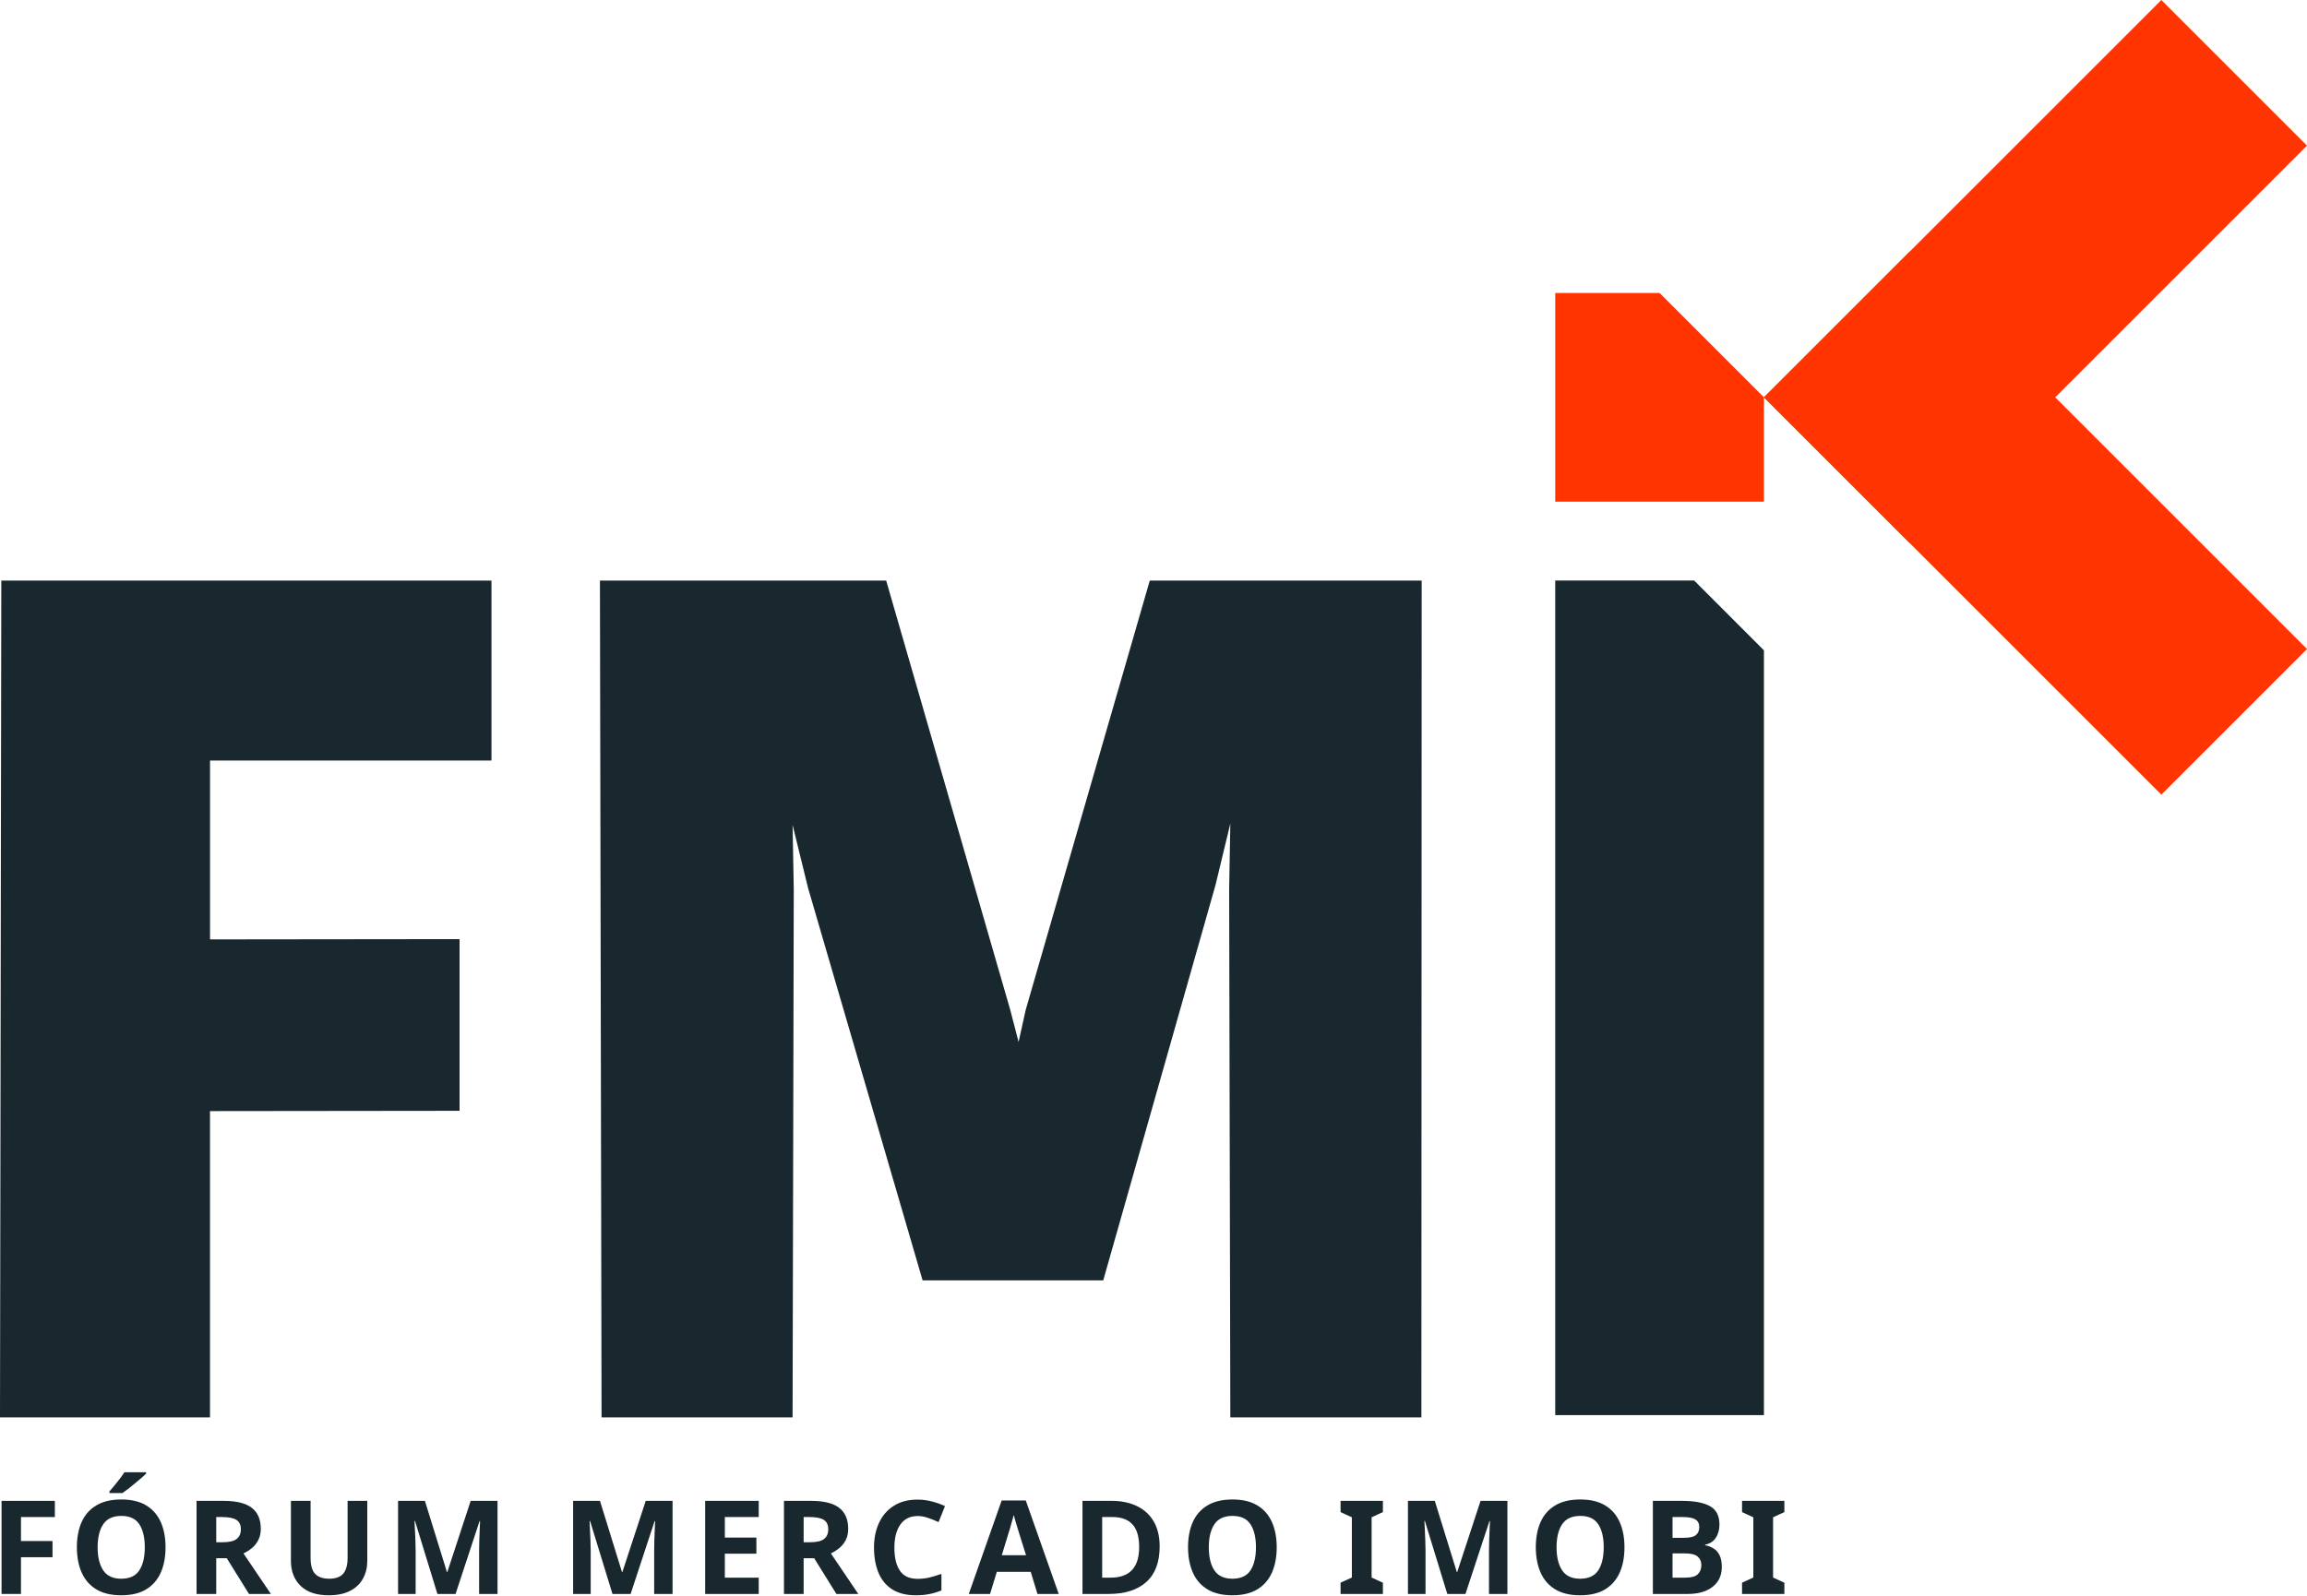
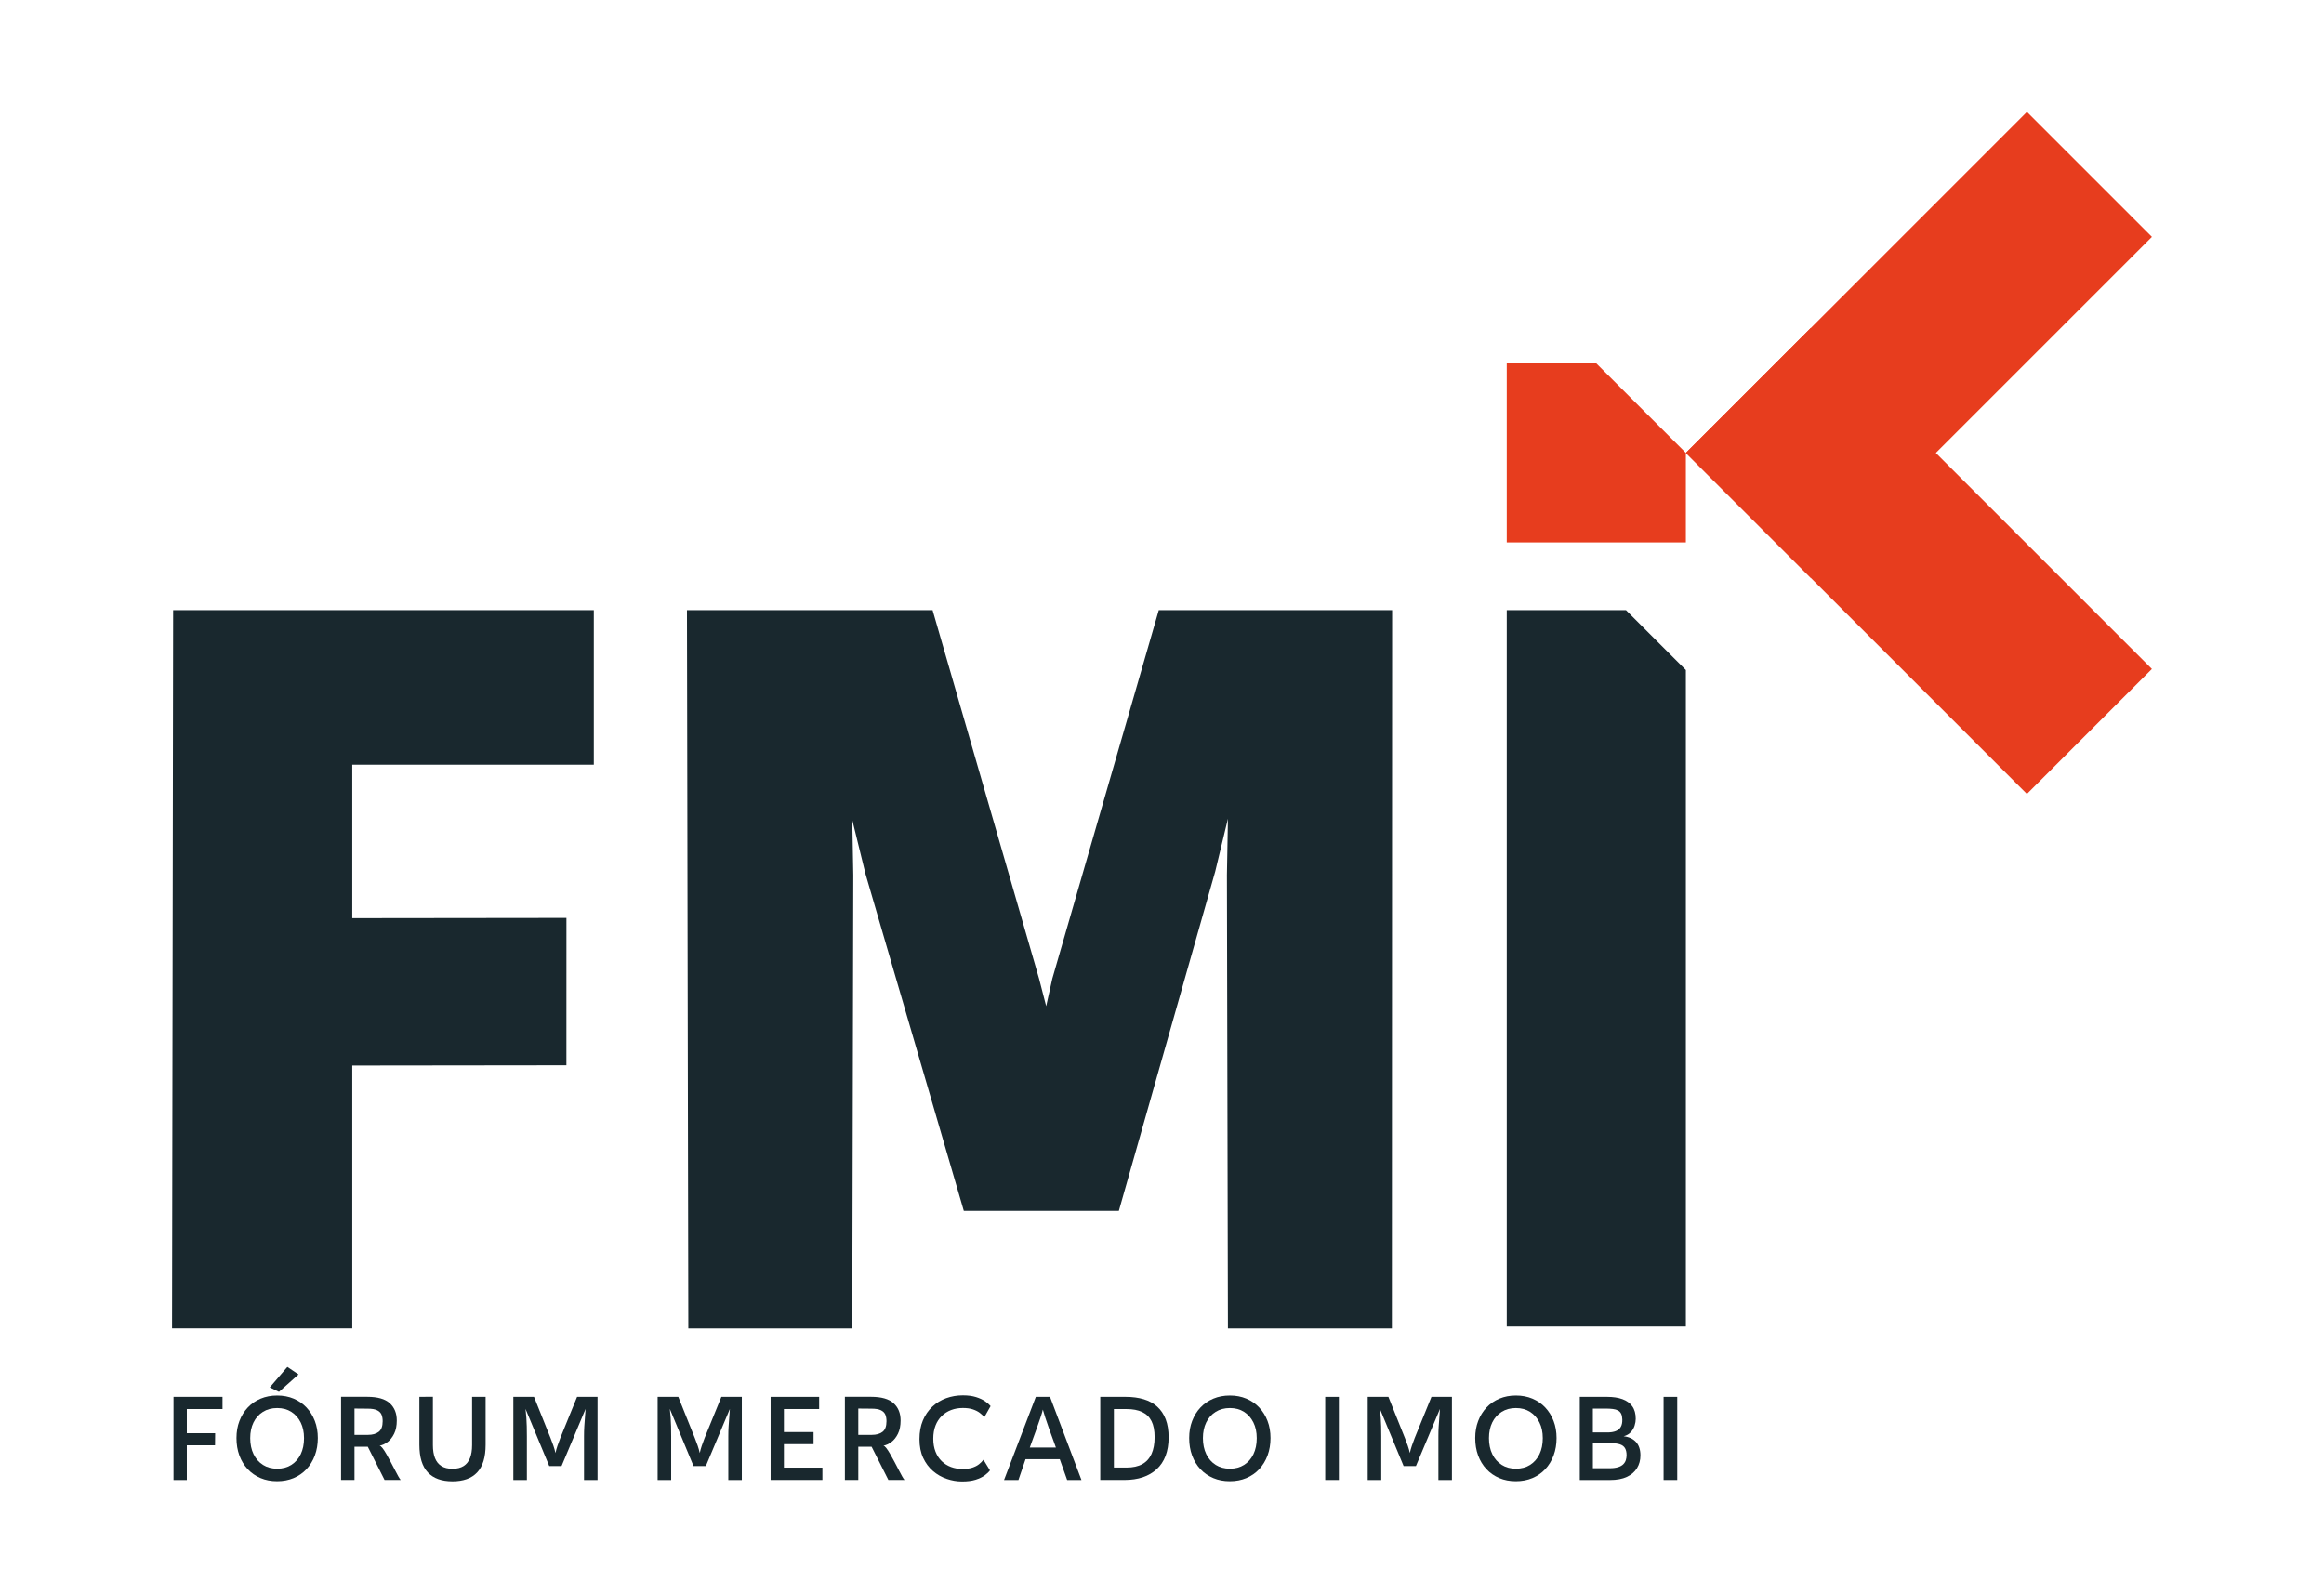
- <svg xmlns="http://www.w3.org/2000/svg" id="Camada_1" data-name="Camada 1" viewBox="0 0 567.97 392.984" version="1.1" width="567.97" height="392.984">
-   <defs id="defs34">
-     <style id="style2">
-       .cls-1, .cls-2, .cls-3, .cls-4, .cls-5 {
-         fill: none;
-       }
- 
-       .cls-6 {
-         letter-spacing: 0em;
-       }
- 
-       .cls-6, .cls-7, .cls-8, .cls-9, .cls-10, .cls-11, .cls-12, .cls-13, .cls-14 {
-         font-weight: 600;
-       }
- 
-       .cls-6, .cls-7, .cls-8, .cls-9, .cls-11, .cls-12, .cls-13, .cls-14 {
-         font-family: Inter-SemiBold, Inter;
-       }
- 
-       .cls-7 {
-         letter-spacing: 0em;
-       }
- 
-       .cls-8 {
-         letter-spacing: 0em;
-       }
- 
-       .cls-15 {
-         fill: #1b282d;
-       }
- 
-       .cls-16, .cls-10 {
-         fill: #19282e;
-       }
- 
-       .cls-9 {
-         letter-spacing: .03em;
-       }
- 
-       .cls-17 {
-         fill: #ff3400;
-       }
- 
-       .cls-18 {
-         letter-spacing: .04em;
-       }
- 
-       .cls-18, .cls-19, .cls-20, .cls-21, .cls-22, .cls-23, .cls-24, .cls-25, .cls-26 {
-         font-family: Inter-Regular, Inter;
-       }
- 
-       .cls-19 {
-         letter-spacing: .04em;
-       }
- 
-       .cls-20 {
-         letter-spacing: 0em;
-       }
- 
-       .cls-21 {
-         letter-spacing: 0em;
-       }
- 
-       .cls-27 {
-         clip-path: url(#clippath-1);
-       }
- 
-       .cls-28 {
-         clip-path: url(#clippath-3);
-       }
- 
-       .cls-29 {
-         clip-path: url(#clippath-4);
-       }
- 
-       .cls-30 {
-         clip-path: url(#clippath-2);
-       }
- 
-       .cls-31 {
-         clip-path: url(#clippath-7);
-       }
- 
-       .cls-32 {
-         clip-path: url(#clippath-6);
-       }
- 
-       .cls-33 {
-         clip-path: url(#clippath-9);
-       }
- 
-       .cls-34 {
-         clip-path: url(#clippath-8);
-       }
- 
-       .cls-35 {
-         clip-path: url(#clippath-5);
-       }
- 
-       .cls-22 {
-         letter-spacing: 0em;
-       }
- 
-       .cls-23 {
-         letter-spacing: 0em;
+ <svg xmlns="http://www.w3.org/2000/svg" id="Camada_1" data-name="Camada 1" viewBox="0 0 830.12 569.22">
+   <defs>
+     <style>
+       .cls-1 {
+         fill: #e73d1e;
      }

      .cls-2 {
-         stroke: #fb5120;
-       }
- 
-       .cls-2, .cls-5 {
-         stroke-miterlimit: 10;
-         stroke-width: 2px;
-       }
- 
-       .cls-36 {
-         font-size: 20px;
-       }
- 
-       .cls-3 {
-         stroke: #3a3a3a;
-       }
- 
-       .cls-3, .cls-4 {
-         stroke-width: .7px;
-       }
- 
-       .cls-4 {
-         stroke: #769bb2;
-       }
- 
-       .cls-37 {
-         fill: #d7d3ff;
-       }
- 
-       .cls-38 {
-         font-family: Inter-Bold, Inter;
-         font-weight: 700;
-       }
- 
-       .cls-38, .cls-14 {
-         fill: #3a3a3a;
-       }
- 
-       .cls-10 {
-         font-family: KitSans-SemiBold, 'Kit Sans';
-         font-size: 32.09px;
-         font-variation-settings: 'wght' 600;
-       }
- 
-       .cls-5 {
-         stroke: #fc5120;
-       }
- 
-       .cls-39 {
-         fill: #f7f7f7;
-       }
- 
-       .cls-11 {
-         letter-spacing: .16em;
-       }
- 
-       .cls-12 {
-         letter-spacing: .16em;
-       }
- 
-       .cls-40 {
-         fill: #1e3038;
-       }
- 
-       .cls-41 {
-         letter-spacing: -.02em;
-       }
- 
-       .cls-42 {
-         letter-spacing: -.04em;
-       }
- 
-       .cls-43 {
-         letter-spacing: -.04em;
-       }
- 
-       .cls-44 {
-         letter-spacing: -.03em;
-       }
- 
-       .cls-45 {
-         letter-spacing: -.03em;
-       }
- 
-       .cls-25 {
-         letter-spacing: .18em;
-       }
- 
-       .cls-26 {
-         letter-spacing: .18em;
-       }
- 
-       .cls-46 {
-         fill: #fff9c1;
-       }
- 
-       .cls-47 {
-         letter-spacing: .11em;
-       }
- 
-       .cls-48 {
-         letter-spacing: .07em;
-       }
- 
-       .cls-49 {
-         letter-spacing: .07em;
-       }
- 
-       .cls-50 {
-         letter-spacing: .07em;
-       }
- 
-       .cls-51 {
-         letter-spacing: .09em;
-       }
- 
-       .cls-52 {
-         letter-spacing: .07em;
-       }
- 
-       .cls-53 {
-         letter-spacing: .08em;
-       }
- 
-       .cls-54 {
-         letter-spacing: .07em;
-       }
- 
-       .cls-55 {
-         letter-spacing: .02em;
-       }
- 
-       .cls-56 {
-         letter-spacing: .03em;
-       }
- 
-       .cls-57 {
-         letter-spacing: .02em;
-       }
- 
-       .cls-58 {
-         letter-spacing: .02em;
-       }
- 
-       .cls-59 {
-         clip-path: url(#clippath);
-       }
- 
-       .cls-60 {
-         letter-spacing: .05em;
-       }
- 
-       .cls-61 {
-         letter-spacing: .05em;
-       }
- 
-       .cls-62 {
-         letter-spacing: .05em;
-       }
- 
-       .cls-63 {
-         letter-spacing: .06em;
-       }
- 
-       .cls-14 {
-         font-size: 12px;
+         fill: #19282e;
      }
    </style>
-     <clipPath id="clippath">
-       <rect class="cls-1" width="1920" height="1080" id="rect4" x="0" y="0" />
-     </clipPath>
-     <clipPath id="clippath-1">
-       <rect class="cls-1" width="1920" height="1080" id="rect7" x="0" y="0" />
-     </clipPath>
-     <clipPath id="clippath-2">
-       <rect class="cls-1" x="-1940" width="1920" height="1080" id="rect10" y="0" />
-     </clipPath>
-     <clipPath id="clippath-3">
-       <rect class="cls-1" width="1920" height="1080" id="rect13" x="0" y="0" />
-     </clipPath>
-     <clipPath id="clippath-4">
-       <rect class="cls-1" x="1940" y="1100" width="960" height="1080" id="rect16" />
-     </clipPath>
-     <clipPath id="clippath-5">
-       <rect class="cls-1" x="-1980" y="1140" width="1920" height="1080" id="rect19" />
-     </clipPath>
-     <clipPath id="clippath-6">
-       <rect class="cls-1" x="420" y="720" width="1080" height="1920" transform="rotate(90,960,1680)" id="rect22" />
-     </clipPath>
-     <clipPath id="clippath-7">
-       <rect class="cls-1" x="1980" y="1140" width="1920" height="1080" id="rect25" />
-     </clipPath>
-     <clipPath id="clippath-8">
-       <rect class="cls-1" x="2400" y="1860" width="1080" height="1920" transform="rotate(90,2940,2820)" id="rect28" />
-     </clipPath>
-     <clipPath id="clippath-9">
-       <rect class="cls-1" x="4380" y="1860" width="1080" height="1920" transform="rotate(90,4920,2820)" id="rect31" />
-     </clipPath>
  </defs>
-   <g id="g756" transform="translate(-215.54,-357.87)">
-     <g id="g732">
-       <path class="cls-16" d="m 267.24,589.21 61.44,-0.07 v 42.28 c 0,0 -61.44,0.07 -61.44,0.07 v 75.43 h -51.7 l 0.32,-206.08 h 120.68 v 44.33 h -69.29 v 44.04 z" id="path716" />
-       <path class="cls-16" d="m 565.47,706.92 h -47.03 l -0.29,-130.1 0.29,-16.15 -3.64,15.12 -27.65,97.39 h -44.47 l -28.19,-96.6 -3.82,-15.56 0.29,15.86 -0.29,130.04 h -47.03 l -0.4,-206.08 h 70.47 l 30.54,105.7 2.06,7.93 1.76,-7.93 30.54,-105.7 h 66.94 l -0.07,206.08 z" id="path718" />
-       <polygon class="cls-16" points="598.43,706.36 649.81,706.36 649.81,518.02 632.63,500.83 598.43,500.83 " id="polygon720" />
-       <g id="g730">
-         <polygon class="cls-17" points="649.81,455.72 624.12,430.03 598.43,430.03 598.43,481.41 649.81,481.41 " id="polygon722" />
-         <g id="g728">
-           <path class="cls-17" d="m 783.51,393.73 -97.84,97.84 -35.86,-35.86 97.84,-97.84 z" id="path724" />
-           <path class="cls-17" d="m 747.65,553.56 -97.84,-97.84 35.86,-35.86 97.84,97.84 z" id="path726" />
-         </g>
-       </g>
+   <g>
+     <polygon class="cls-1" points="538.2 193.79 602.18 193.79 602.18 161.81 570.19 129.82 538.2 129.82 538.2 193.79" />
+     <rect class="cls-1" x="599.27" y="91.65" width="172.29" height="63.14" transform="translate(113.63 520.75) rotate(-45)" />
+     <rect class="cls-1" x="653.84" y="114.25" width="63.14" height="172.29" transform="translate(59.05 543.36) rotate(-45)" />
+   </g>
+   <g>
+     <polygon class="cls-2" points="125.83 328.02 202.33 327.93 202.32 380.57 125.83 380.66 125.83 474.57 61.46 474.57 61.85 217.98 212.11 217.98 212.11 273.18 125.83 273.18 125.83 328.02" />
+     <polygon class="cls-2" points="497.17 474.58 438.61 474.58 438.25 312.59 438.61 292.48 434.08 311.31 399.65 432.58 344.27 432.58 309.18 312.3 304.43 292.92 304.79 312.66 304.43 474.58 245.87 474.58 245.38 217.98 333.12 217.98 371.14 349.59 373.69 359.46 375.89 349.59 413.91 217.98 497.26 217.98 497.17 474.58" />
+     <polygon class="cls-2" points="580.79 217.98 538.2 217.98 538.2 473.89 602.18 473.89 602.18 239.37 580.79 217.98" />
+     <g>
+       <path class="cls-2" d="M61.98,528.72v-29.69h17.5v4.35h-14.22l1.48-1.4v10.91l-1.4-.88h11.51l-.04,4.32h-11.35l1.28-.56v12.95h-4.75Z" />
+       <path class="cls-2" d="M98.97,529.16c-2.16,0-4.12-.37-5.89-1.12-1.77-.75-3.3-1.8-4.59-3.18s-2.28-3-2.98-4.89-1.04-3.97-1.04-6.23.35-4.24,1.06-6.09c.71-1.85,1.7-3.46,2.98-4.82,1.28-1.36,2.81-2.41,4.59-3.16,1.78-.75,3.76-1.12,5.91-1.12s4.12.37,5.89,1.12c1.77.75,3.3,1.8,4.58,3.16,1.28,1.36,2.27,2.96,2.98,4.82.71,1.85,1.06,3.88,1.06,6.09s-.35,4.34-1.06,6.23c-.71,1.89-1.7,3.52-2.98,4.89s-2.81,2.43-4.59,3.18c-1.79.75-3.76,1.12-5.91,1.12ZM99.01,524.69c1.94,0,3.64-.45,5.07-1.36s2.55-2.18,3.34-3.82c.79-1.64,1.18-3.55,1.18-5.73s-.4-4-1.2-5.61c-.8-1.61-1.91-2.87-3.34-3.78-1.43-.91-3.11-1.36-5.05-1.36s-3.64.45-5.09,1.36c-1.45.91-2.57,2.17-3.36,3.78-.79,1.61-1.18,3.48-1.18,5.61s.4,4.1,1.2,5.73c.8,1.64,1.92,2.91,3.36,3.82s3.13,1.36,5.07,1.36ZM99.65,497.24l-3.28-1.6,6.27-7.31,4,2.68-6.99,6.23Z" />
+       <path class="cls-2" d="M137.37,528.72l-5.99-11.87h-6.19v-4.24h6.23c1.6,0,2.88-.35,3.83-1.06.96-.71,1.44-1.98,1.44-3.82,0-.88-.13-1.65-.4-2.32s-.79-1.19-1.56-1.58c-.77-.39-1.92-.58-3.44-.58l-4.67-.04v25.49h-4.79v-29.69h9.35c3.68,0,6.35.76,8.03,2.28,1.68,1.52,2.52,3.58,2.52,6.19,0,1.87-.31,3.44-.94,4.71-.63,1.28-1.41,2.27-2.36,2.98-.95.71-1.9,1.14-2.86,1.3.29.03.65.32,1.08.88s.89,1.27,1.38,2.14c.49.87,1,1.79,1.52,2.76.52.97,1.01,1.92,1.48,2.84.47.92.88,1.71,1.26,2.36.37.65.65,1.07.84,1.26h-5.75Z" />
+       <path class="cls-2" d="M161.63,529.2c-1.92,0-3.61-.26-5.07-.78-1.47-.52-2.7-1.31-3.72-2.38-1.01-1.07-1.77-2.42-2.28-4.08-.51-1.65-.76-3.6-.76-5.83v-17.1l4.83-.04v17.26c0,1.84.25,3.38.74,4.63.49,1.25,1.25,2.2,2.28,2.86,1.02.65,2.35.98,3.98.98s2.95-.33,3.98-.98c1.02-.65,1.78-1.6,2.28-2.86.49-1.25.74-2.8.74-4.63v-17.22h4.83v17.1c0,2.24-.25,4.18-.76,5.83-.51,1.65-1.27,3.01-2.28,4.08-1.01,1.07-2.25,1.86-3.72,2.38-1.47.52-3.16.78-5.07.78Z" />
+       <path class="cls-2" d="M183.36,528.72v-29.69h7.39l5.91,14.74c.35.85.68,1.75,1,2.68.32.93.57,1.81.76,2.64.16-.83.4-1.7.72-2.62.32-.92.65-1.83,1-2.74l5.99-14.7h7.31v29.69h-4.83v-15.5c0-1.36.03-2.56.1-3.6s.14-2.05.22-3.04c.08-.98.16-2.06.24-3.24l-8.59,20.42h-4.39l-8.47-20.42c.13,1.15.23,2.22.3,3.22.07,1,.11,2.02.14,3.06.03,1.04.04,2.24.04,3.6v15.5h-4.83Z" />
+       <path class="cls-2" d="M234.9,528.72v-29.69h7.39l5.91,14.74c.35.85.68,1.75,1,2.68.32.93.57,1.81.76,2.64.16-.83.4-1.7.72-2.62.32-.92.65-1.83,1-2.74l5.99-14.7h7.31v29.69h-4.83v-15.5c0-1.36.03-2.56.1-3.6s.14-2.05.22-3.04c.08-.98.16-2.06.24-3.24l-8.59,20.42h-4.39l-8.47-20.42c.13,1.15.23,2.22.3,3.22.07,1,.11,2.02.14,3.06.03,1.04.04,2.24.04,3.6v15.5h-4.83Z" />
+       <path class="cls-2" d="M275.26,528.72v-29.69h17.34v4.35h-12.59v8.23h10.59v4.31h-10.59v8.39h13.75v4.4h-18.5Z" />
+       <path class="cls-2" d="M317.33,528.72l-5.99-11.87h-6.19v-4.24h6.23c1.6,0,2.88-.35,3.83-1.06.96-.71,1.44-1.98,1.44-3.82,0-.88-.13-1.65-.4-2.32s-.79-1.19-1.56-1.58c-.77-.39-1.92-.58-3.44-.58l-4.67-.04v25.49h-4.79v-29.69h9.35c3.68,0,6.35.76,8.03,2.28,1.68,1.52,2.52,3.58,2.52,6.19,0,1.87-.31,3.44-.94,4.71-.63,1.28-1.41,2.27-2.36,2.98-.95.71-1.9,1.14-2.86,1.3.29.03.65.32,1.08.88s.89,1.27,1.38,2.14c.49.87,1,1.79,1.52,2.76.52.97,1.01,1.92,1.48,2.84.47.92.88,1.71,1.26,2.36.37.65.65,1.07.84,1.26h-5.75Z" />
+       <path class="cls-2" d="M351.29,521.49l2.32,3.8c-.43.59-1.06,1.19-1.9,1.8-.84.61-1.91,1.12-3.22,1.54-1.3.41-2.92.62-4.83.62s-3.66-.31-5.47-.92c-1.81-.61-3.45-1.54-4.92-2.8s-2.64-2.82-3.52-4.71c-.88-1.89-1.32-4.12-1.32-6.67s.41-4.76,1.22-6.69c.81-1.93,1.93-3.57,3.36-4.91s3.08-2.36,4.95-3.04c1.88-.68,3.87-1.02,5.97-1.02,1.84,0,3.41.21,4.71.62,1.3.41,2.38.91,3.24,1.5.85.59,1.5,1.16,1.96,1.72l-2.24,3.96c-.45-.56-1.01-1.08-1.68-1.58-.67-.49-1.48-.9-2.46-1.22s-2.15-.48-3.54-.48c-1.49,0-2.88.24-4.16.72s-2.4,1.19-3.36,2.12c-.96.93-1.71,2.08-2.24,3.44-.53,1.36-.8,2.92-.8,4.67s.27,3.31.8,4.65c.53,1.35,1.27,2.48,2.22,3.4.95.92,2.05,1.61,3.32,2.08,1.26.47,2.63.7,4.09.7s2.6-.16,3.56-.48c.96-.32,1.75-.73,2.38-1.24.63-.51,1.14-1.03,1.54-1.56Z" />
+       <path class="cls-2" d="M358.64,528.72l11.35-29.69h5.07l11.23,29.69h-5.11l-3.04-8.55-.64-2.12-2.84-7.83c-.45-1.28-.87-2.5-1.26-3.68-.39-1.17-.69-2.16-.9-2.96-.19.8-.48,1.79-.88,2.96-.4,1.17-.83,2.4-1.28,3.68l-3,8.27-.64,1.68-2.92,8.55h-5.15ZM365.24,521.29l.52-4.16h13.54l.48,4.16h-14.54Z" />
+       <path class="cls-2" d="M393.01,528.72v-29.69h9.11c2.4,0,4.54.29,6.43.86,1.89.57,3.5,1.45,4.81,2.64s2.32,2.69,3.02,4.51c.69,1.83,1.04,3.98,1.04,6.45s-.37,4.75-1.1,6.65c-.73,1.9-1.79,3.49-3.18,4.75s-3.04,2.22-4.95,2.86-4.08.96-6.47.96h-8.71ZM397.88,524.29h4.51c2.26,0,4.14-.41,5.61-1.22,1.48-.81,2.58-2.03,3.32-3.66.73-1.62,1.1-3.62,1.1-5.99s-.37-4.25-1.1-5.71-1.84-2.55-3.34-3.26c-1.49-.71-3.36-1.06-5.59-1.06h-4.51v20.9Z" />
+       <path class="cls-2" d="M439.27,529.16c-2.16,0-4.12-.37-5.89-1.12-1.77-.75-3.3-1.8-4.59-3.18s-2.28-3-2.98-4.89-1.04-3.97-1.04-6.23.35-4.24,1.06-6.09c.71-1.85,1.7-3.46,2.98-4.82,1.28-1.36,2.81-2.41,4.59-3.16,1.78-.75,3.76-1.12,5.91-1.12s4.12.37,5.89,1.12c1.77.75,3.3,1.8,4.58,3.16,1.28,1.36,2.27,2.96,2.98,4.82.71,1.85,1.06,3.88,1.06,6.09s-.35,4.34-1.06,6.23c-.71,1.89-1.7,3.52-2.98,4.89s-2.81,2.43-4.59,3.18c-1.79.75-3.76,1.12-5.91,1.12ZM439.31,524.69c1.94,0,3.64-.45,5.07-1.36s2.55-2.18,3.34-3.82c.79-1.64,1.18-3.55,1.18-5.73s-.4-4-1.2-5.61c-.8-1.61-1.91-2.87-3.34-3.78-1.43-.91-3.11-1.36-5.05-1.36s-3.64.45-5.09,1.36c-1.45.91-2.57,2.17-3.36,3.78-.79,1.61-1.18,3.48-1.18,5.61s.4,4.1,1.2,5.73c.8,1.64,1.92,2.91,3.36,3.82s3.13,1.36,5.07,1.36Z" />
+       <path class="cls-2" d="M473.36,528.72v-29.69h4.88v29.69h-4.88Z" />
+       <path class="cls-2" d="M488.54,528.72v-29.69h7.39l5.91,14.74c.35.85.68,1.75,1,2.68.32.93.57,1.81.76,2.64.16-.83.4-1.7.72-2.62.32-.92.65-1.83,1-2.74l5.99-14.7h7.31v29.69h-4.83v-15.5c0-1.36.03-2.56.1-3.6s.14-2.05.22-3.04c.08-.98.16-2.06.24-3.24l-8.59,20.42h-4.39l-8.47-20.42c.13,1.15.23,2.22.3,3.22.07,1,.11,2.02.14,3.06.03,1.04.04,2.24.04,3.6v15.5h-4.83Z" />
+       <path class="cls-2" d="M541.44,529.16c-2.16,0-4.12-.37-5.89-1.12-1.77-.75-3.3-1.8-4.59-3.18s-2.28-3-2.98-4.89-1.04-3.97-1.04-6.23.35-4.24,1.06-6.09c.71-1.85,1.7-3.46,2.98-4.82,1.28-1.36,2.81-2.41,4.59-3.16,1.78-.75,3.76-1.12,5.91-1.12s4.12.37,5.89,1.12c1.77.75,3.3,1.8,4.58,3.16,1.28,1.36,2.27,2.96,2.98,4.82.71,1.85,1.06,3.88,1.06,6.09s-.35,4.34-1.06,6.23c-.71,1.89-1.7,3.52-2.98,4.89s-2.81,2.43-4.59,3.18c-1.79.75-3.76,1.12-5.91,1.12ZM541.48,524.69c1.94,0,3.64-.45,5.07-1.36s2.55-2.18,3.34-3.82c.79-1.64,1.18-3.55,1.18-5.73s-.4-4-1.2-5.61c-.8-1.61-1.91-2.87-3.34-3.78-1.43-.91-3.11-1.36-5.05-1.36s-3.64.45-5.09,1.36c-1.45.91-2.57,2.17-3.36,3.78-.79,1.61-1.18,3.48-1.18,5.61s.4,4.1,1.2,5.73c.8,1.64,1.92,2.91,3.36,3.82s3.13,1.36,5.07,1.36Z" />
+       <path class="cls-2" d="M564.29,528.72v-29.69h9.83c2.08,0,3.88.27,5.39.82,1.52.55,2.69,1.39,3.52,2.54.83,1.15,1.24,2.64,1.24,4.48,0,.77-.13,1.58-.4,2.44s-.71,1.62-1.34,2.32c-.63.69-1.49,1.19-2.58,1.48,1.89.21,3.36.89,4.42,2.04,1.05,1.15,1.58,2.74,1.58,4.79,0,1.71-.41,3.22-1.22,4.55s-2.02,2.37-3.62,3.12c-1.6.75-3.61,1.12-6.03,1.12h-10.79ZM568.97,511.74h5.19c1.17,0,2.16-.15,2.96-.46.8-.31,1.4-.8,1.8-1.48s.59-1.58.56-2.7c-.03-.85-.17-1.53-.42-2.04s-.63-.89-1.12-1.16c-.49-.27-1.11-.45-1.86-.54-.75-.09-1.62-.14-2.64-.14h-4.48v8.51ZM568.97,524.53h5.95c1.23,0,2.24-.13,3.04-.38.8-.25,1.42-.6,1.86-1.04s.75-.94.92-1.5c.17-.56.26-1.14.26-1.76,0-1.04-.19-1.87-.56-2.5-.37-.63-.97-1.08-1.8-1.36-.83-.28-1.94-.42-3.36-.42h-6.31v8.95Z" />
+       <path class="cls-2" d="M594.22,528.72v-29.69h4.88v29.69h-4.88Z" />
    </g>
-     <text class="cls-10" transform="translate(213.03,750.4)" id="text754">
-       <tspan class="cls-60" x="0" y="0" id="tspan734">F</tspan>
-       <tspan class="cls-48" x="19.58" y="0" id="tspan736">Ó</tspan>
-       <tspan class="cls-53" x="48.01" y="0" id="tspan738">R</tspan>
-       <tspan class="cls-51" x="71.4" y="0" id="tspan740">U</tspan>
-       <tspan class="cls-48" x="97.62" y="0" id="tspan742">M ME</tspan>
-       <tspan class="cls-54" x="192.63" y="0" id="tspan744">R</tspan>
-       <tspan class="cls-63" x="215.83" y="0" id="tspan746">C</tspan>
-       <tspan class="cls-52" x="241.02" y="0" id="tspan748">A</tspan>
-       <tspan class="cls-47" x="266.12" y="0" id="tspan750">D</tspan>
-       <tspan class="cls-48" x="293.14" y="0" id="tspan752">O IMOBI</tspan>
-     </text>
  </g>
</svg>
